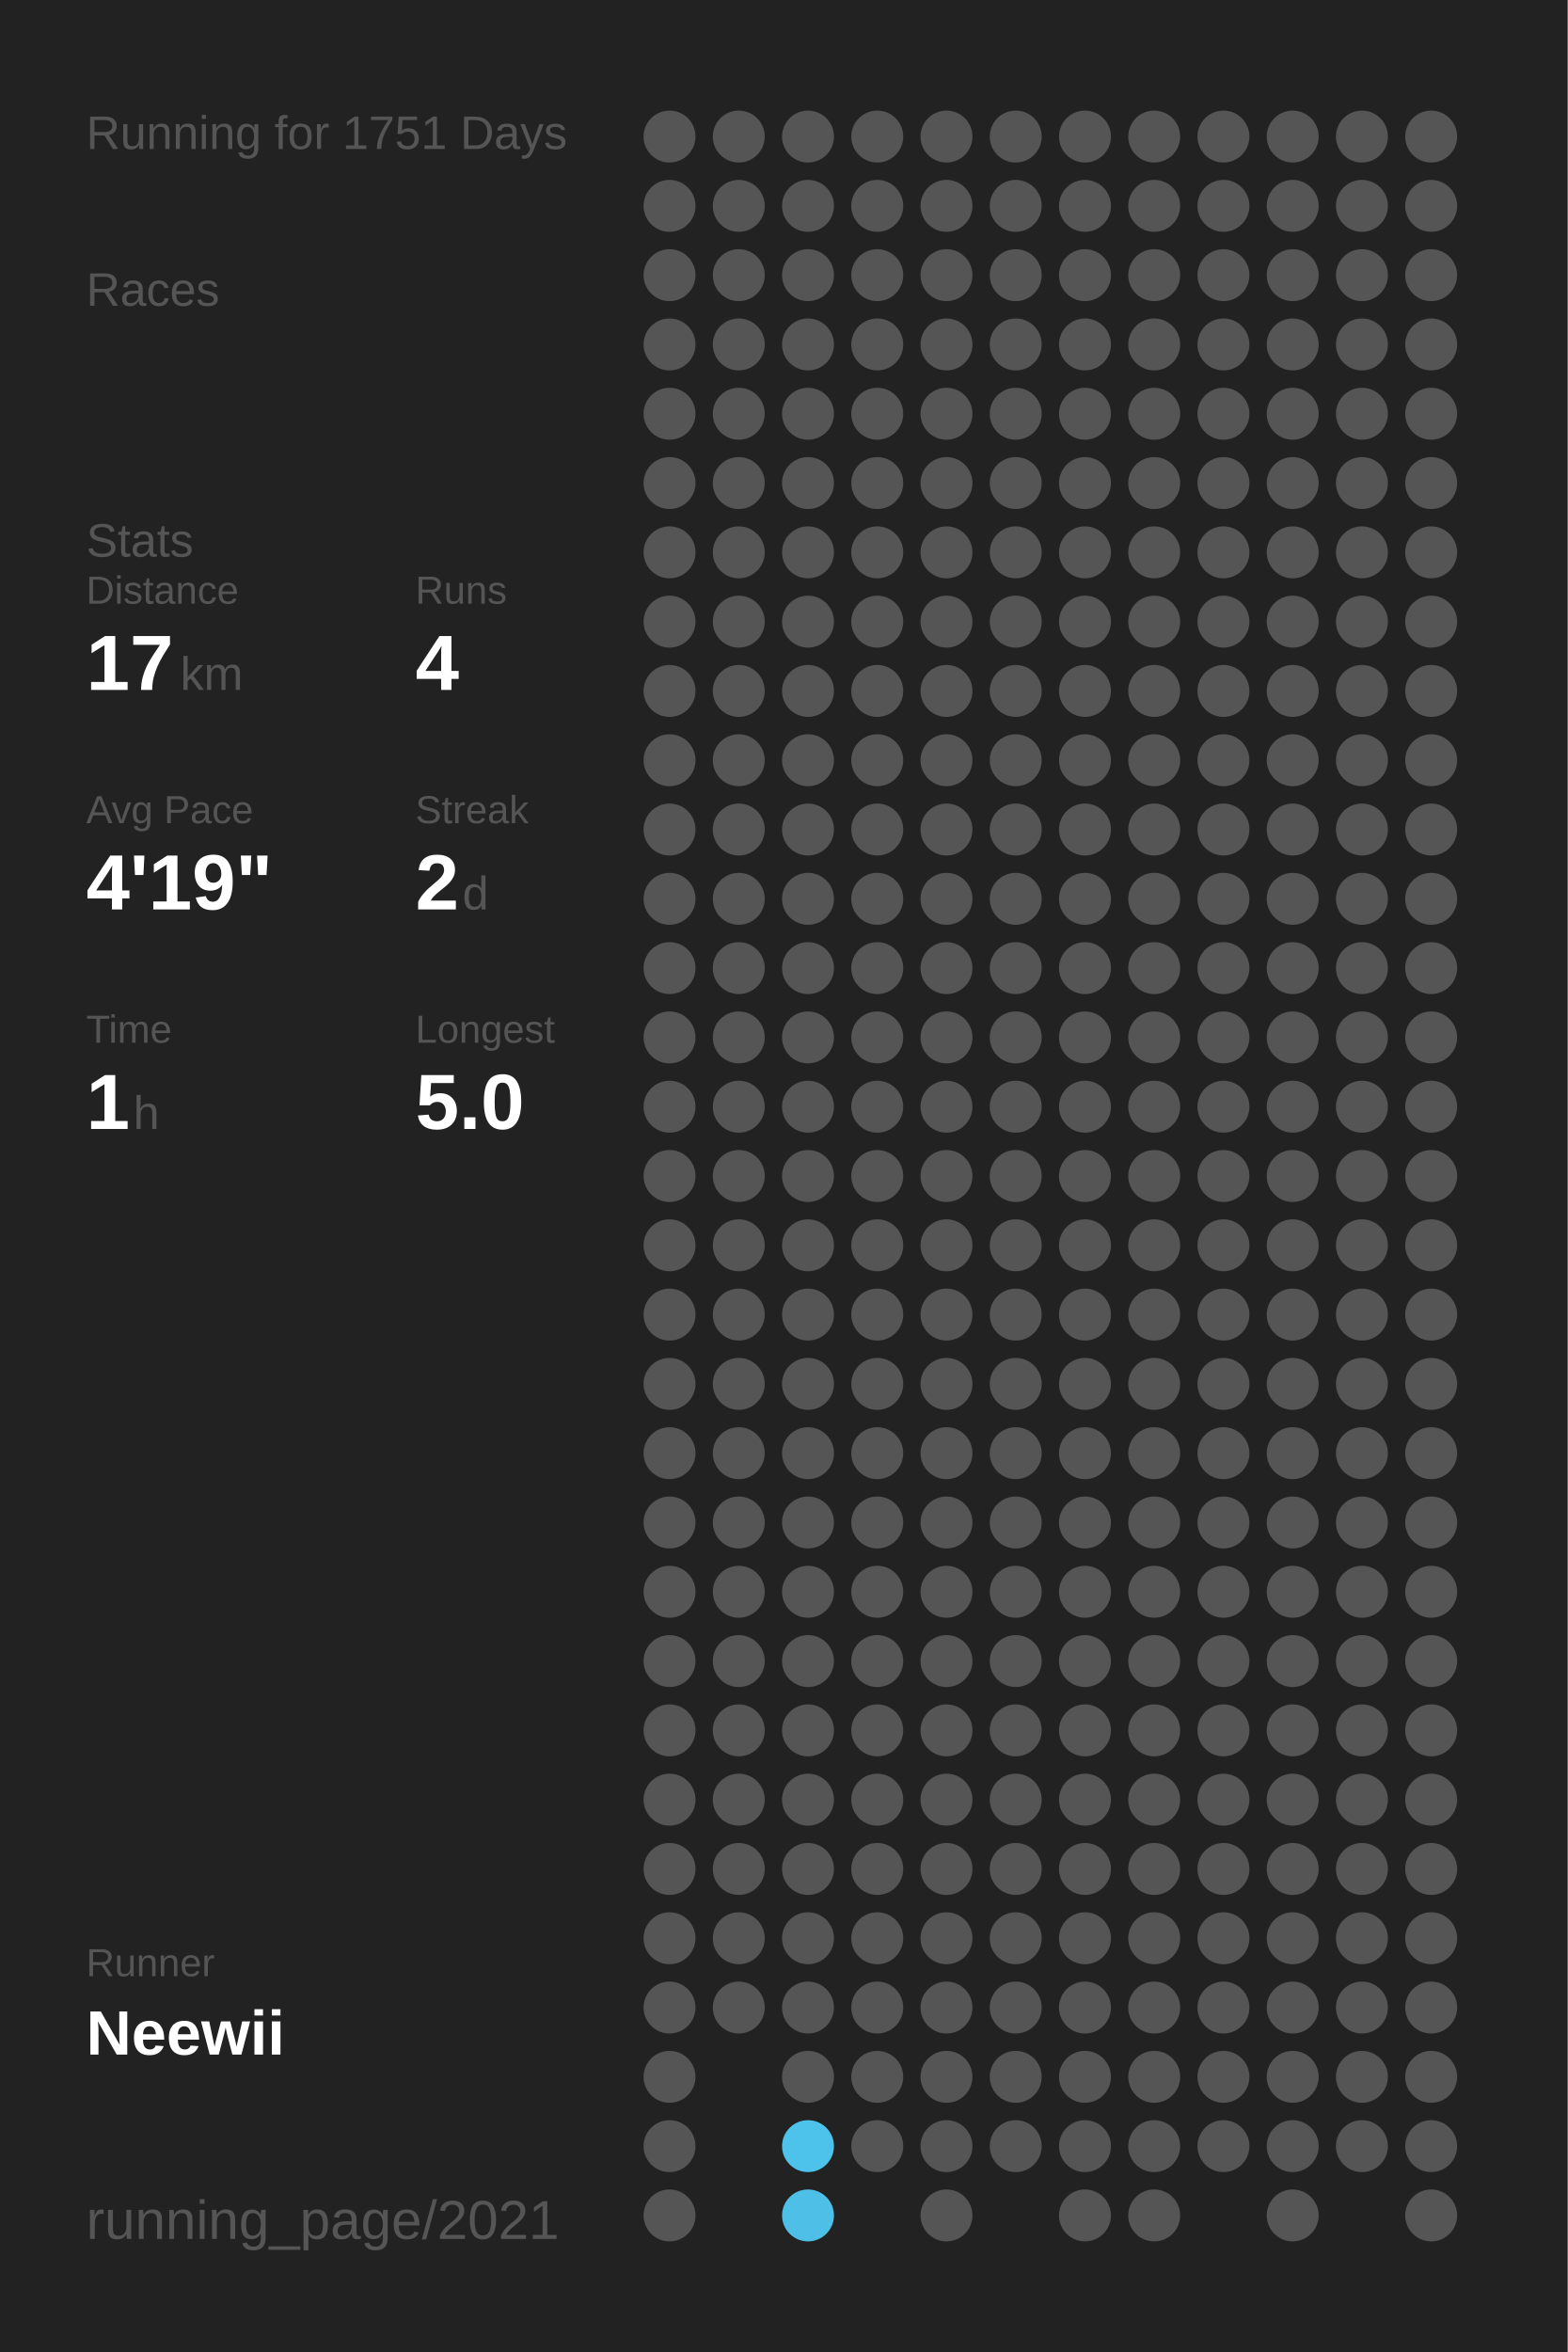
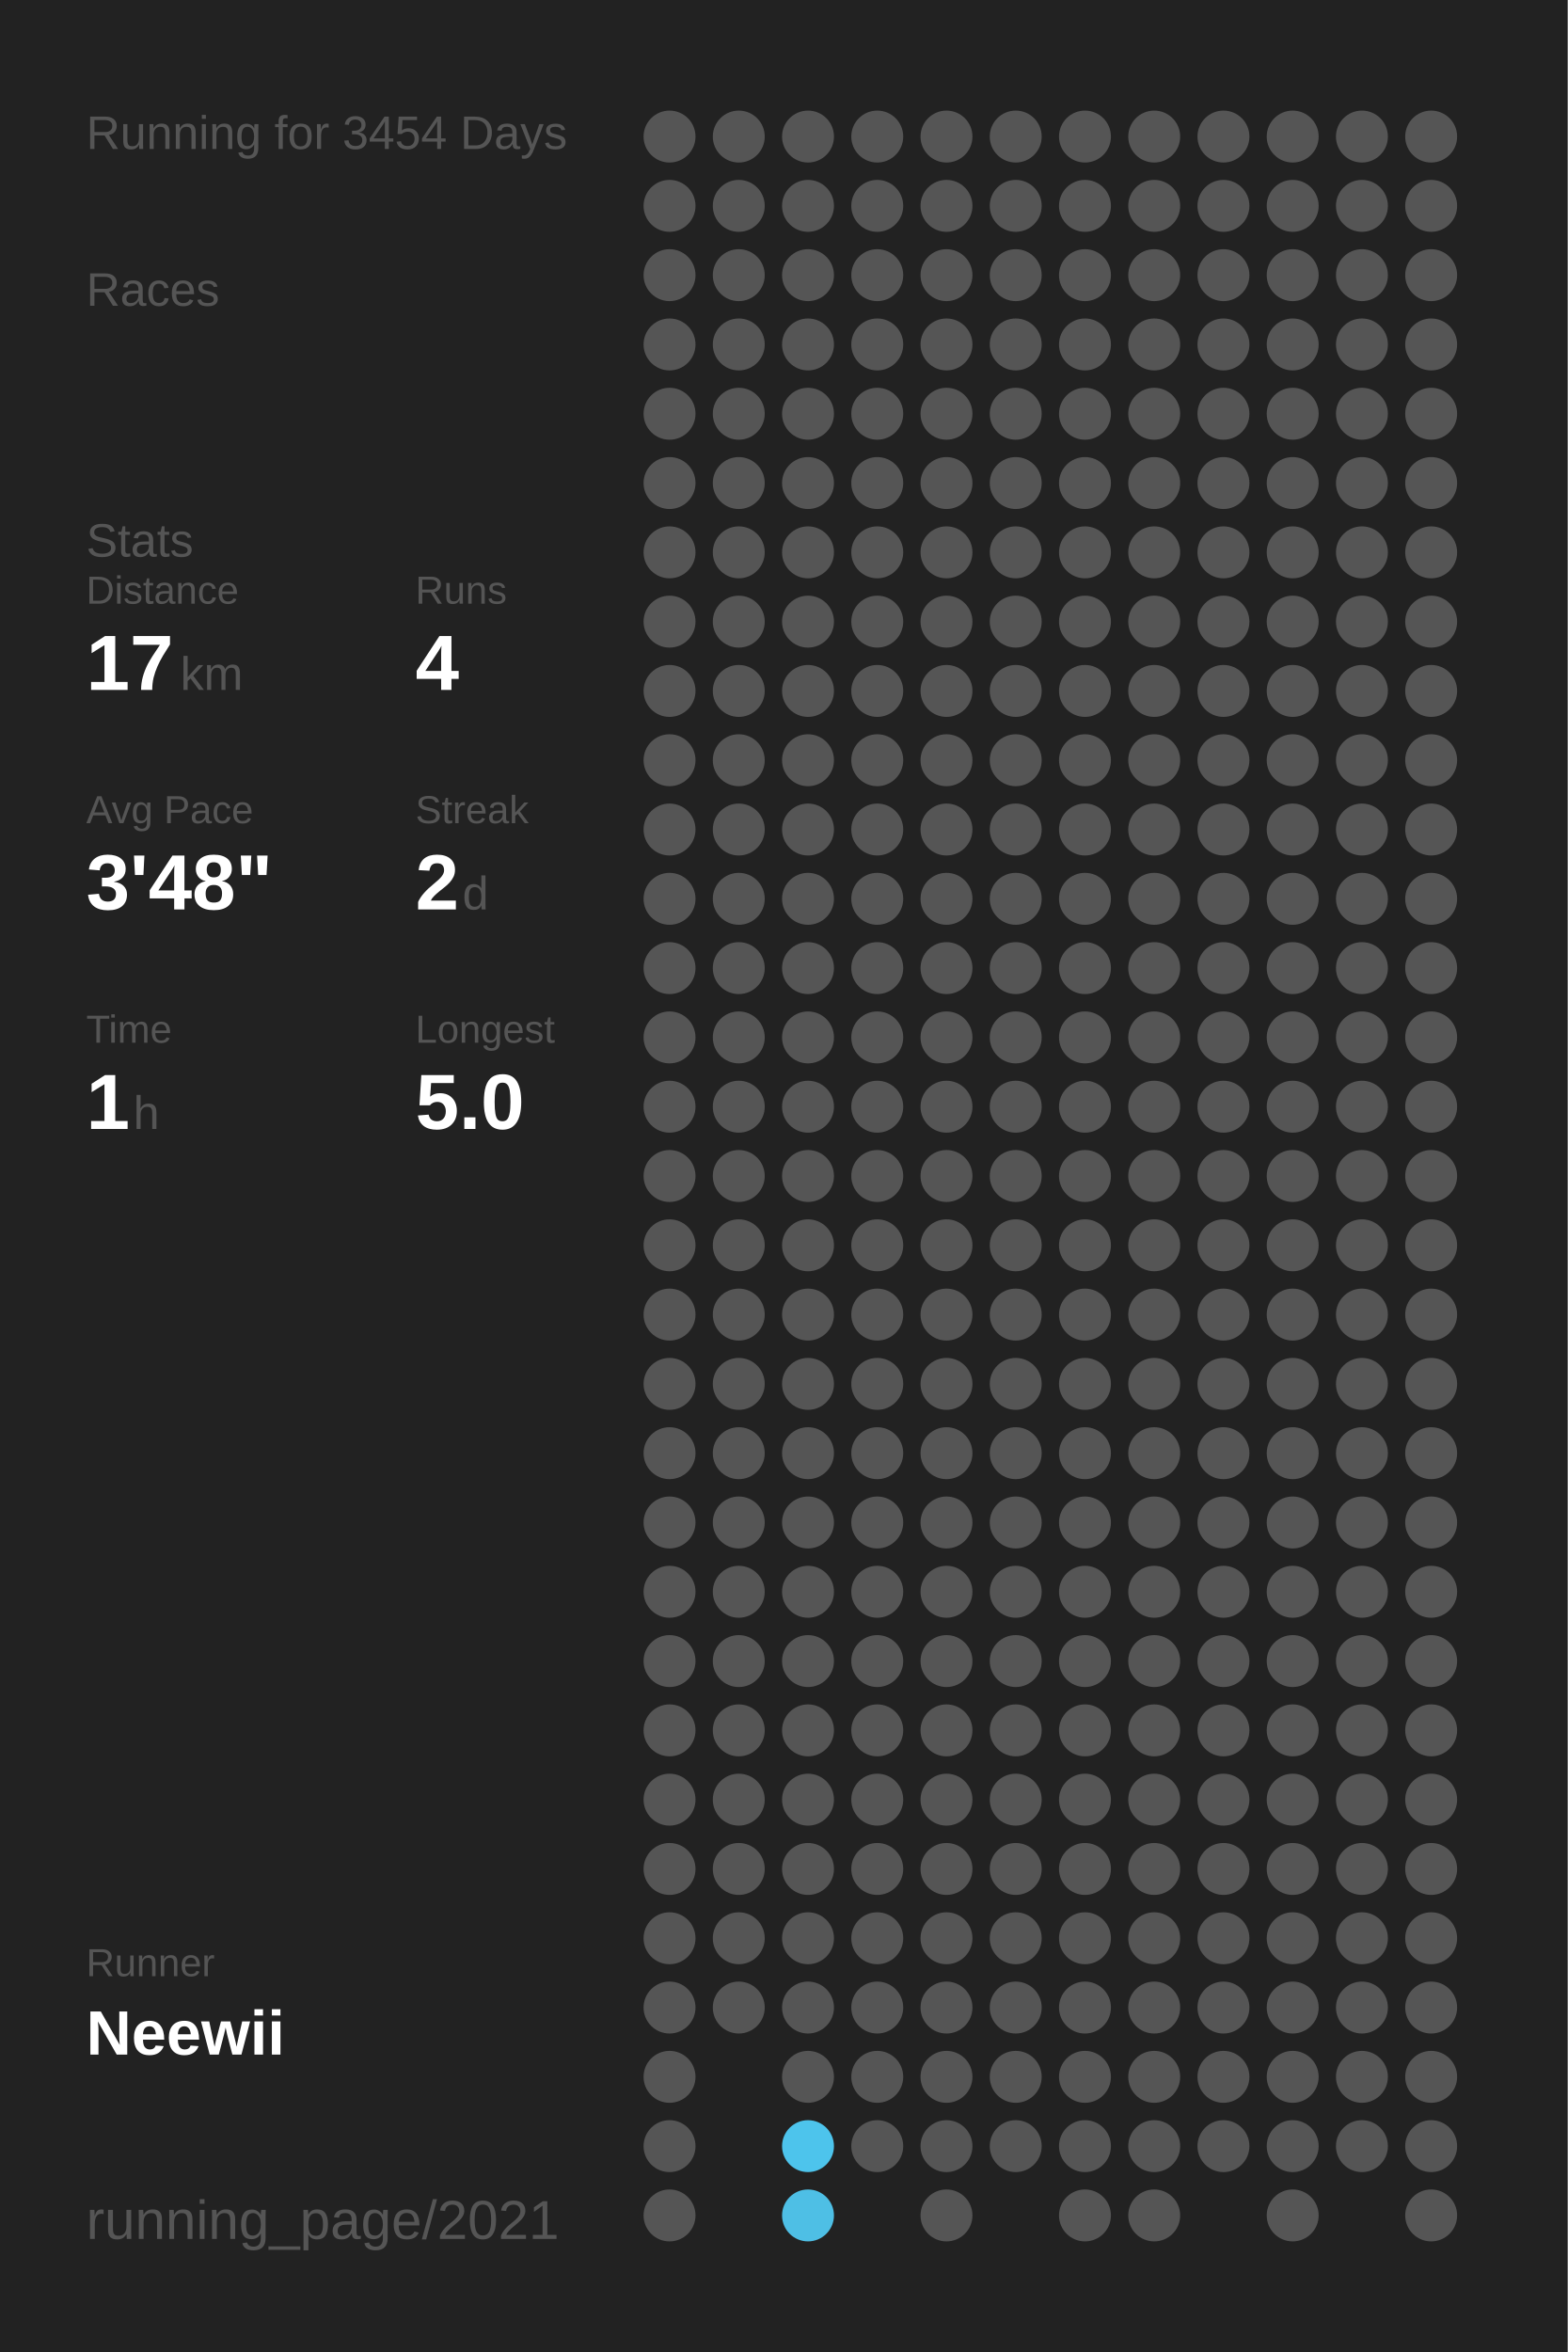
<svg xmlns="http://www.w3.org/2000/svg" baseProfile="full" height="300mm" version="1.1" viewBox="0,0,200,300" width="200mm">
  <defs />
  <rect fill="#222222" height="300" width="200" x="0" y="0" />
-   <text fill="#555555" style="font-size:6px; font-family:Arial;" x="11" y="19">Running for 1751 Days</text>
+   <text fill="#555555" style="font-size:6px; font-family:Arial;" x="11" y="19">Running for 3454 Days</text>
  <text fill="#555555" style="font-size:6px; font-family:Arial;" x="11" y="39">Races</text>
  <text fill="#555555" style="font-size:6px; font-family:Arial;" x="11" y="71">Stats</text>
  <text fill="#555555" style="font-size:5px; font-family:Arial;" x="11" y="77">Distance</text>
  <text fill="#FFFFFF" style="font-size:10px; font-family:Arial; font-weight:bold;" x="11" y="88">17</text>
  <text fill="#555555" style="font-size:6px; font-family:Arial;" x="23" y="88">km</text>
  <text fill="#555555" style="font-size:5px; font-family:Arial;" x="53" y="77">Runs</text>
  <text fill="#FFFFFF" style="font-size:10px; font-family:Arial; font-weight:bold;" x="53" y="88">4</text>
  <text fill="#555555" style="font-size:5px; font-family:Arial;" x="11" y="105">Avg Pace</text>
-   <text fill="#FFFFFF" style="font-size:10px; font-family:Arial; font-weight:bold;" x="11" y="116">4'19"</text>
+   <text fill="#FFFFFF" style="font-size:10px; font-family:Arial; font-weight:bold;" x="11" y="116">3'48"</text>
  <text fill="#555555" style="font-size:5px; font-family:Arial;" x="53" y="105">Streak</text>
  <text fill="#FFFFFF" style="font-size:10px; font-family:Arial; font-weight:bold;" x="53" y="116">2</text>
  <text fill="#555555" style="font-size:6px; font-family:Arial;" x="59" y="116">d</text>
  <text fill="#555555" style="font-size:5px; font-family:Arial;" x="11" y="133">Time</text>
  <text fill="#FFFFFF" style="font-size:10px; font-family:Arial; font-weight:bold;" x="11" y="144">1</text>
  <text fill="#555555" style="font-size:6px; font-family:Arial;" x="17" y="144">h</text>
  <text fill="#555555" style="font-size:5px; font-family:Arial;" x="53" y="133">Longest</text>
  <text fill="#FFFFFF" style="font-size:10px; font-family:Arial; font-weight:bold;" x="53" y="144">5.0</text>
  <text fill="#555555" style="font-size:5px; font-family:Arial;" x="11" y="252.065">Runner</text>
  <text fill="#FFFFFF" style="font-size:8px; font-family:Arial; font-weight:bold;" x="11" y="262.065">Neewii</text>
  <text fill="#555555" style="font-size:7px; font-family:Arial;" x="11" y="285.581">running_page/2021</text>
  <circle cx="85.417" cy="17.419" fill="#555555" r="3.312" />
  <circle cx="85.417" cy="26.258" fill="#555555" r="3.312" />
  <circle cx="85.417" cy="35.097" fill="#555555" r="3.312" />
  <circle cx="85.417" cy="43.935" fill="#555555" r="3.312" />
  <circle cx="85.417" cy="52.774" fill="#555555" r="3.312" />
  <circle cx="85.417" cy="61.613" fill="#555555" r="3.312" />
  <circle cx="85.417" cy="70.452" fill="#555555" r="3.312" />
  <circle cx="85.417" cy="79.29" fill="#555555" r="3.312" />
  <circle cx="85.417" cy="88.129" fill="#555555" r="3.312" />
  <circle cx="85.417" cy="96.968" fill="#555555" r="3.312" />
  <circle cx="85.417" cy="105.806" fill="#555555" r="3.312" />
  <circle cx="85.417" cy="114.645" fill="#555555" r="3.312" />
  <circle cx="85.417" cy="123.484" fill="#555555" r="3.312" />
  <circle cx="85.417" cy="132.323" fill="#555555" r="3.312" />
  <circle cx="85.417" cy="141.161" fill="#555555" r="3.312" />
  <circle cx="85.417" cy="150" fill="#555555" r="3.312" />
  <circle cx="85.417" cy="158.839" fill="#555555" r="3.312" />
  <circle cx="85.417" cy="167.677" fill="#555555" r="3.312" />
  <circle cx="85.417" cy="176.516" fill="#555555" r="3.312" />
  <circle cx="85.417" cy="185.355" fill="#555555" r="3.312" />
  <circle cx="85.417" cy="194.194" fill="#555555" r="3.312" />
  <circle cx="85.417" cy="203.032" fill="#555555" r="3.312" />
  <circle cx="85.417" cy="211.871" fill="#555555" r="3.312" />
  <circle cx="85.417" cy="220.71" fill="#555555" r="3.312" />
  <circle cx="85.417" cy="229.548" fill="#555555" r="3.312" />
  <circle cx="85.417" cy="238.387" fill="#555555" r="3.312" />
  <circle cx="85.417" cy="247.226" fill="#555555" r="3.312" />
  <circle cx="85.417" cy="256.065" fill="#555555" r="3.312" />
  <circle cx="85.417" cy="264.903" fill="#555555" r="3.312" />
  <circle cx="85.417" cy="273.742" fill="#555555" r="3.312" />
  <circle cx="85.417" cy="282.581" fill="#555555" r="3.312" />
  <circle cx="94.25" cy="17.419" fill="#555555" r="3.312" />
  <circle cx="94.25" cy="26.258" fill="#555555" r="3.312" />
  <circle cx="94.25" cy="35.097" fill="#555555" r="3.312" />
  <circle cx="94.25" cy="43.935" fill="#555555" r="3.312" />
  <circle cx="94.25" cy="52.774" fill="#555555" r="3.312" />
  <circle cx="94.25" cy="61.613" fill="#555555" r="3.312" />
  <circle cx="94.25" cy="70.452" fill="#555555" r="3.312" />
  <circle cx="94.25" cy="79.29" fill="#555555" r="3.312" />
  <circle cx="94.25" cy="88.129" fill="#555555" r="3.312" />
  <circle cx="94.25" cy="96.968" fill="#555555" r="3.312" />
  <circle cx="94.25" cy="105.806" fill="#555555" r="3.312" />
  <circle cx="94.25" cy="114.645" fill="#555555" r="3.312" />
  <circle cx="94.25" cy="123.484" fill="#555555" r="3.312" />
  <circle cx="94.25" cy="132.323" fill="#555555" r="3.312" />
  <circle cx="94.25" cy="141.161" fill="#555555" r="3.312" />
  <circle cx="94.25" cy="150" fill="#555555" r="3.312" />
  <circle cx="94.25" cy="158.839" fill="#555555" r="3.312" />
  <circle cx="94.25" cy="167.677" fill="#555555" r="3.312" />
  <circle cx="94.25" cy="176.516" fill="#555555" r="3.312" />
  <circle cx="94.25" cy="185.355" fill="#555555" r="3.312" />
  <circle cx="94.25" cy="194.194" fill="#555555" r="3.312" />
  <circle cx="94.25" cy="203.032" fill="#555555" r="3.312" />
  <circle cx="94.25" cy="211.871" fill="#555555" r="3.312" />
  <circle cx="94.25" cy="220.71" fill="#555555" r="3.312" />
  <circle cx="94.25" cy="229.548" fill="#555555" r="3.312" />
  <circle cx="94.25" cy="238.387" fill="#555555" r="3.312" />
  <circle cx="94.25" cy="247.226" fill="#555555" r="3.312" />
  <circle cx="94.25" cy="256.065" fill="#555555" r="3.312" />
  <circle cx="103.083" cy="17.419" fill="#555555" r="3.312" />
  <circle cx="103.083" cy="26.258" fill="#555555" r="3.312" />
  <circle cx="103.083" cy="35.097" fill="#555555" r="3.312" />
  <circle cx="103.083" cy="43.935" fill="#555555" r="3.312" />
  <circle cx="103.083" cy="52.774" fill="#555555" r="3.312" />
  <circle cx="103.083" cy="61.613" fill="#555555" r="3.312" />
  <circle cx="103.083" cy="70.452" fill="#555555" r="3.312" />
  <circle cx="103.083" cy="79.29" fill="#555555" r="3.312" />
  <circle cx="103.083" cy="88.129" fill="#555555" r="3.312" />
  <circle cx="103.083" cy="96.968" fill="#555555" r="3.312" />
  <circle cx="103.083" cy="105.806" fill="#555555" r="3.312" />
  <circle cx="103.083" cy="114.645" fill="#555555" r="3.312" />
  <circle cx="103.083" cy="123.484" fill="#555555" r="3.312" />
  <circle cx="103.083" cy="132.323" fill="#555555" r="3.312" />
  <circle cx="103.083" cy="141.161" fill="#555555" r="3.312" />
  <circle cx="103.083" cy="150" fill="#555555" r="3.312" />
  <circle cx="103.083" cy="158.839" fill="#555555" r="3.312" />
  <circle cx="103.083" cy="167.677" fill="#555555" r="3.312" />
  <circle cx="103.083" cy="176.516" fill="#555555" r="3.312" />
  <circle cx="103.083" cy="185.355" fill="#555555" r="3.312" />
  <circle cx="103.083" cy="194.194" fill="#555555" r="3.312" />
  <circle cx="103.083" cy="203.032" fill="#555555" r="3.312" />
  <circle cx="103.083" cy="211.871" fill="#555555" r="3.312" />
  <circle cx="103.083" cy="220.71" fill="#555555" r="3.312" />
  <circle cx="103.083" cy="229.548" fill="#555555" r="3.312" />
  <circle cx="103.083" cy="238.387" fill="#555555" r="3.312" />
  <circle cx="103.083" cy="247.226" fill="#555555" r="3.312" />
  <circle cx="103.083" cy="256.065" fill="#555555" r="3.312" />
  <circle cx="103.083" cy="264.903" fill="#555555" r="3.312" />
-   <circle cx="103.083" cy="273.742" fill="#4dc3eb" r="3.312" />
-   <circle cx="103.083" cy="282.581" fill="#4ec0e7" r="3.312" />
+   <circle cx="103.083" cy="273.742" fill="#4dc4ec" r="3.312" />
+   <circle cx="103.083" cy="282.581" fill="#4ebfe5" r="3.312" />
  <circle cx="111.917" cy="17.419" fill="#555555" r="3.312" />
  <circle cx="111.917" cy="26.258" fill="#555555" r="3.312" />
  <circle cx="111.917" cy="35.097" fill="#555555" r="3.312" />
  <circle cx="111.917" cy="43.935" fill="#555555" r="3.312" />
  <circle cx="111.917" cy="52.774" fill="#555555" r="3.312" />
  <circle cx="111.917" cy="61.613" fill="#555555" r="3.312" />
  <circle cx="111.917" cy="70.452" fill="#555555" r="3.312" />
  <circle cx="111.917" cy="79.29" fill="#555555" r="3.312" />
  <circle cx="111.917" cy="88.129" fill="#555555" r="3.312" />
  <circle cx="111.917" cy="96.968" fill="#555555" r="3.312" />
  <circle cx="111.917" cy="105.806" fill="#555555" r="3.312" />
  <circle cx="111.917" cy="114.645" fill="#555555" r="3.312" />
  <circle cx="111.917" cy="123.484" fill="#555555" r="3.312" />
  <circle cx="111.917" cy="132.323" fill="#555555" r="3.312" />
  <circle cx="111.917" cy="141.161" fill="#555555" r="3.312" />
  <circle cx="111.917" cy="150" fill="#555555" r="3.312" />
  <circle cx="111.917" cy="158.839" fill="#555555" r="3.312" />
  <circle cx="111.917" cy="167.677" fill="#555555" r="3.312" />
  <circle cx="111.917" cy="176.516" fill="#555555" r="3.312" />
  <circle cx="111.917" cy="185.355" fill="#555555" r="3.312" />
  <circle cx="111.917" cy="194.194" fill="#555555" r="3.312" />
  <circle cx="111.917" cy="203.032" fill="#555555" r="3.312" />
  <circle cx="111.917" cy="211.871" fill="#555555" r="3.312" />
  <circle cx="111.917" cy="220.71" fill="#555555" r="3.312" />
  <circle cx="111.917" cy="229.548" fill="#555555" r="3.312" />
  <circle cx="111.917" cy="238.387" fill="#555555" r="3.312" />
  <circle cx="111.917" cy="247.226" fill="#555555" r="3.312" />
  <circle cx="111.917" cy="256.065" fill="#555555" r="3.312" />
  <circle cx="111.917" cy="264.903" fill="#555555" r="3.312" />
  <circle cx="111.917" cy="273.742" fill="#555555" r="3.312" />
  <circle cx="120.75" cy="17.419" fill="#555555" r="3.312" />
  <circle cx="120.75" cy="26.258" fill="#555555" r="3.312" />
  <circle cx="120.75" cy="35.097" fill="#555555" r="3.312" />
  <circle cx="120.75" cy="43.935" fill="#555555" r="3.312" />
  <circle cx="120.75" cy="52.774" fill="#555555" r="3.312" />
  <circle cx="120.75" cy="61.613" fill="#555555" r="3.312" />
  <circle cx="120.75" cy="70.452" fill="#555555" r="3.312" />
  <circle cx="120.75" cy="79.29" fill="#555555" r="3.312" />
  <circle cx="120.75" cy="88.129" fill="#555555" r="3.312" />
  <circle cx="120.75" cy="96.968" fill="#555555" r="3.312" />
  <circle cx="120.75" cy="105.806" fill="#555555" r="3.312" />
  <circle cx="120.75" cy="114.645" fill="#555555" r="3.312" />
  <circle cx="120.75" cy="123.484" fill="#555555" r="3.312" />
  <circle cx="120.75" cy="132.323" fill="#555555" r="3.312" />
  <circle cx="120.75" cy="141.161" fill="#555555" r="3.312" />
  <circle cx="120.75" cy="150" fill="#555555" r="3.312" />
  <circle cx="120.75" cy="158.839" fill="#555555" r="3.312" />
  <circle cx="120.75" cy="167.677" fill="#555555" r="3.312" />
  <circle cx="120.75" cy="176.516" fill="#555555" r="3.312" />
  <circle cx="120.75" cy="185.355" fill="#555555" r="3.312" />
  <circle cx="120.75" cy="194.194" fill="#555555" r="3.312" />
  <circle cx="120.75" cy="203.032" fill="#555555" r="3.312" />
  <circle cx="120.75" cy="211.871" fill="#555555" r="3.312" />
  <circle cx="120.75" cy="220.71" fill="#555555" r="3.312" />
  <circle cx="120.75" cy="229.548" fill="#555555" r="3.312" />
  <circle cx="120.75" cy="238.387" fill="#555555" r="3.312" />
  <circle cx="120.75" cy="247.226" fill="#555555" r="3.312" />
  <circle cx="120.75" cy="256.065" fill="#555555" r="3.312" />
  <circle cx="120.75" cy="264.903" fill="#555555" r="3.312" />
  <circle cx="120.75" cy="273.742" fill="#555555" r="3.312" />
  <circle cx="120.75" cy="282.581" fill="#555555" r="3.312" />
  <circle cx="129.583" cy="17.419" fill="#555555" r="3.312" />
  <circle cx="129.583" cy="26.258" fill="#555555" r="3.312" />
  <circle cx="129.583" cy="35.097" fill="#555555" r="3.312" />
  <circle cx="129.583" cy="43.935" fill="#555555" r="3.312" />
  <circle cx="129.583" cy="52.774" fill="#555555" r="3.312" />
  <circle cx="129.583" cy="61.613" fill="#555555" r="3.312" />
  <circle cx="129.583" cy="70.452" fill="#555555" r="3.312" />
  <circle cx="129.583" cy="79.29" fill="#555555" r="3.312" />
  <circle cx="129.583" cy="88.129" fill="#555555" r="3.312" />
  <circle cx="129.583" cy="96.968" fill="#555555" r="3.312" />
  <circle cx="129.583" cy="105.806" fill="#555555" r="3.312" />
  <circle cx="129.583" cy="114.645" fill="#555555" r="3.312" />
  <circle cx="129.583" cy="123.484" fill="#555555" r="3.312" />
  <circle cx="129.583" cy="132.323" fill="#555555" r="3.312" />
  <circle cx="129.583" cy="141.161" fill="#555555" r="3.312" />
  <circle cx="129.583" cy="150" fill="#555555" r="3.312" />
  <circle cx="129.583" cy="158.839" fill="#555555" r="3.312" />
  <circle cx="129.583" cy="167.677" fill="#555555" r="3.312" />
  <circle cx="129.583" cy="176.516" fill="#555555" r="3.312" />
  <circle cx="129.583" cy="185.355" fill="#555555" r="3.312" />
  <circle cx="129.583" cy="194.194" fill="#555555" r="3.312" />
  <circle cx="129.583" cy="203.032" fill="#555555" r="3.312" />
  <circle cx="129.583" cy="211.871" fill="#555555" r="3.312" />
  <circle cx="129.583" cy="220.71" fill="#555555" r="3.312" />
  <circle cx="129.583" cy="229.548" fill="#555555" r="3.312" />
  <circle cx="129.583" cy="238.387" fill="#555555" r="3.312" />
  <circle cx="129.583" cy="247.226" fill="#555555" r="3.312" />
  <circle cx="129.583" cy="256.065" fill="#555555" r="3.312" />
  <circle cx="129.583" cy="264.903" fill="#555555" r="3.312" />
  <circle cx="129.583" cy="273.742" fill="#555555" r="3.312" />
  <circle cx="138.417" cy="17.419" fill="#555555" r="3.312" />
  <circle cx="138.417" cy="26.258" fill="#555555" r="3.312" />
  <circle cx="138.417" cy="35.097" fill="#555555" r="3.312" />
  <circle cx="138.417" cy="43.935" fill="#555555" r="3.312" />
  <circle cx="138.417" cy="52.774" fill="#555555" r="3.312" />
  <circle cx="138.417" cy="61.613" fill="#555555" r="3.312" />
  <circle cx="138.417" cy="70.452" fill="#555555" r="3.312" />
  <circle cx="138.417" cy="79.29" fill="#555555" r="3.312" />
  <circle cx="138.417" cy="88.129" fill="#555555" r="3.312" />
  <circle cx="138.417" cy="96.968" fill="#555555" r="3.312" />
  <circle cx="138.417" cy="105.806" fill="#555555" r="3.312" />
  <circle cx="138.417" cy="114.645" fill="#555555" r="3.312" />
  <circle cx="138.417" cy="123.484" fill="#555555" r="3.312" />
  <circle cx="138.417" cy="132.323" fill="#555555" r="3.312" />
  <circle cx="138.417" cy="141.161" fill="#555555" r="3.312" />
  <circle cx="138.417" cy="150" fill="#555555" r="3.312" />
  <circle cx="138.417" cy="158.839" fill="#555555" r="3.312" />
  <circle cx="138.417" cy="167.677" fill="#555555" r="3.312" />
  <circle cx="138.417" cy="176.516" fill="#555555" r="3.312" />
  <circle cx="138.417" cy="185.355" fill="#555555" r="3.312" />
  <circle cx="138.417" cy="194.194" fill="#555555" r="3.312" />
  <circle cx="138.417" cy="203.032" fill="#555555" r="3.312" />
  <circle cx="138.417" cy="211.871" fill="#555555" r="3.312" />
  <circle cx="138.417" cy="220.71" fill="#555555" r="3.312" />
  <circle cx="138.417" cy="229.548" fill="#555555" r="3.312" />
  <circle cx="138.417" cy="238.387" fill="#555555" r="3.312" />
  <circle cx="138.417" cy="247.226" fill="#555555" r="3.312" />
  <circle cx="138.417" cy="256.065" fill="#555555" r="3.312" />
  <circle cx="138.417" cy="264.903" fill="#555555" r="3.312" />
  <circle cx="138.417" cy="273.742" fill="#555555" r="3.312" />
  <circle cx="138.417" cy="282.581" fill="#555555" r="3.312" />
  <circle cx="147.25" cy="17.419" fill="#555555" r="3.312" />
  <circle cx="147.25" cy="26.258" fill="#555555" r="3.312" />
  <circle cx="147.25" cy="35.097" fill="#555555" r="3.312" />
  <circle cx="147.25" cy="43.935" fill="#555555" r="3.312" />
  <circle cx="147.25" cy="52.774" fill="#555555" r="3.312" />
  <circle cx="147.25" cy="61.613" fill="#555555" r="3.312" />
  <circle cx="147.25" cy="70.452" fill="#555555" r="3.312" />
  <circle cx="147.25" cy="79.29" fill="#555555" r="3.312" />
  <circle cx="147.25" cy="88.129" fill="#555555" r="3.312" />
  <circle cx="147.25" cy="96.968" fill="#555555" r="3.312" />
  <circle cx="147.25" cy="105.806" fill="#555555" r="3.312" />
  <circle cx="147.25" cy="114.645" fill="#555555" r="3.312" />
  <circle cx="147.25" cy="123.484" fill="#555555" r="3.312" />
  <circle cx="147.25" cy="132.323" fill="#555555" r="3.312" />
  <circle cx="147.25" cy="141.161" fill="#555555" r="3.312" />
  <circle cx="147.25" cy="150" fill="#555555" r="3.312" />
  <circle cx="147.25" cy="158.839" fill="#555555" r="3.312" />
  <circle cx="147.25" cy="167.677" fill="#555555" r="3.312" />
  <circle cx="147.25" cy="176.516" fill="#555555" r="3.312" />
  <circle cx="147.25" cy="185.355" fill="#555555" r="3.312" />
  <circle cx="147.25" cy="194.194" fill="#555555" r="3.312" />
  <circle cx="147.25" cy="203.032" fill="#555555" r="3.312" />
  <circle cx="147.25" cy="211.871" fill="#555555" r="3.312" />
  <circle cx="147.25" cy="220.71" fill="#555555" r="3.312" />
  <circle cx="147.25" cy="229.548" fill="#555555" r="3.312" />
  <circle cx="147.25" cy="238.387" fill="#555555" r="3.312" />
  <circle cx="147.25" cy="247.226" fill="#555555" r="3.312" />
  <circle cx="147.25" cy="256.065" fill="#555555" r="3.312" />
  <circle cx="147.25" cy="264.903" fill="#555555" r="3.312" />
  <circle cx="147.25" cy="273.742" fill="#555555" r="3.312" />
  <circle cx="147.25" cy="282.581" fill="#555555" r="3.312" />
  <circle cx="156.083" cy="17.419" fill="#555555" r="3.312" />
  <circle cx="156.083" cy="26.258" fill="#555555" r="3.312" />
  <circle cx="156.083" cy="35.097" fill="#555555" r="3.312" />
  <circle cx="156.083" cy="43.935" fill="#555555" r="3.312" />
  <circle cx="156.083" cy="52.774" fill="#555555" r="3.312" />
  <circle cx="156.083" cy="61.613" fill="#555555" r="3.312" />
  <circle cx="156.083" cy="70.452" fill="#555555" r="3.312" />
  <circle cx="156.083" cy="79.29" fill="#555555" r="3.312" />
  <circle cx="156.083" cy="88.129" fill="#555555" r="3.312" />
  <circle cx="156.083" cy="96.968" fill="#555555" r="3.312" />
  <circle cx="156.083" cy="105.806" fill="#555555" r="3.312" />
  <circle cx="156.083" cy="114.645" fill="#555555" r="3.312" />
  <circle cx="156.083" cy="123.484" fill="#555555" r="3.312" />
  <circle cx="156.083" cy="132.323" fill="#555555" r="3.312" />
  <circle cx="156.083" cy="141.161" fill="#555555" r="3.312" />
  <circle cx="156.083" cy="150" fill="#555555" r="3.312" />
  <circle cx="156.083" cy="158.839" fill="#555555" r="3.312" />
  <circle cx="156.083" cy="167.677" fill="#555555" r="3.312" />
  <circle cx="156.083" cy="176.516" fill="#555555" r="3.312" />
  <circle cx="156.083" cy="185.355" fill="#555555" r="3.312" />
  <circle cx="156.083" cy="194.194" fill="#555555" r="3.312" />
  <circle cx="156.083" cy="203.032" fill="#555555" r="3.312" />
  <circle cx="156.083" cy="211.871" fill="#555555" r="3.312" />
  <circle cx="156.083" cy="220.71" fill="#555555" r="3.312" />
  <circle cx="156.083" cy="229.548" fill="#555555" r="3.312" />
  <circle cx="156.083" cy="238.387" fill="#555555" r="3.312" />
  <circle cx="156.083" cy="247.226" fill="#555555" r="3.312" />
  <circle cx="156.083" cy="256.065" fill="#555555" r="3.312" />
  <circle cx="156.083" cy="264.903" fill="#555555" r="3.312" />
  <circle cx="156.083" cy="273.742" fill="#555555" r="3.312" />
  <circle cx="164.917" cy="17.419" fill="#555555" r="3.312" />
  <circle cx="164.917" cy="26.258" fill="#555555" r="3.312" />
  <circle cx="164.917" cy="35.097" fill="#555555" r="3.312" />
  <circle cx="164.917" cy="43.935" fill="#555555" r="3.312" />
  <circle cx="164.917" cy="52.774" fill="#555555" r="3.312" />
  <circle cx="164.917" cy="61.613" fill="#555555" r="3.312" />
  <circle cx="164.917" cy="70.452" fill="#555555" r="3.312" />
  <circle cx="164.917" cy="79.29" fill="#555555" r="3.312" />
  <circle cx="164.917" cy="88.129" fill="#555555" r="3.312" />
  <circle cx="164.917" cy="96.968" fill="#555555" r="3.312" />
  <circle cx="164.917" cy="105.806" fill="#555555" r="3.312" />
  <circle cx="164.917" cy="114.645" fill="#555555" r="3.312" />
  <circle cx="164.917" cy="123.484" fill="#555555" r="3.312" />
  <circle cx="164.917" cy="132.323" fill="#555555" r="3.312" />
  <circle cx="164.917" cy="141.161" fill="#555555" r="3.312" />
  <circle cx="164.917" cy="150" fill="#555555" r="3.312" />
  <circle cx="164.917" cy="158.839" fill="#555555" r="3.312" />
  <circle cx="164.917" cy="167.677" fill="#555555" r="3.312" />
  <circle cx="164.917" cy="176.516" fill="#555555" r="3.312" />
  <circle cx="164.917" cy="185.355" fill="#555555" r="3.312" />
  <circle cx="164.917" cy="194.194" fill="#555555" r="3.312" />
  <circle cx="164.917" cy="203.032" fill="#555555" r="3.312" />
  <circle cx="164.917" cy="211.871" fill="#555555" r="3.312" />
  <circle cx="164.917" cy="220.71" fill="#555555" r="3.312" />
  <circle cx="164.917" cy="229.548" fill="#555555" r="3.312" />
  <circle cx="164.917" cy="238.387" fill="#555555" r="3.312" />
  <circle cx="164.917" cy="247.226" fill="#555555" r="3.312" />
  <circle cx="164.917" cy="256.065" fill="#555555" r="3.312" />
  <circle cx="164.917" cy="264.903" fill="#555555" r="3.312" />
  <circle cx="164.917" cy="273.742" fill="#555555" r="3.312" />
  <circle cx="164.917" cy="282.581" fill="#555555" r="3.312" />
  <circle cx="173.75" cy="17.419" fill="#555555" r="3.312" />
  <circle cx="173.75" cy="26.258" fill="#555555" r="3.312" />
  <circle cx="173.75" cy="35.097" fill="#555555" r="3.312" />
  <circle cx="173.75" cy="43.935" fill="#555555" r="3.312" />
  <circle cx="173.75" cy="52.774" fill="#555555" r="3.312" />
  <circle cx="173.75" cy="61.613" fill="#555555" r="3.312" />
  <circle cx="173.75" cy="70.452" fill="#555555" r="3.312" />
  <circle cx="173.75" cy="79.29" fill="#555555" r="3.312" />
  <circle cx="173.75" cy="88.129" fill="#555555" r="3.312" />
  <circle cx="173.75" cy="96.968" fill="#555555" r="3.312" />
  <circle cx="173.75" cy="105.806" fill="#555555" r="3.312" />
  <circle cx="173.75" cy="114.645" fill="#555555" r="3.312" />
  <circle cx="173.75" cy="123.484" fill="#555555" r="3.312" />
  <circle cx="173.75" cy="132.323" fill="#555555" r="3.312" />
  <circle cx="173.75" cy="141.161" fill="#555555" r="3.312" />
  <circle cx="173.75" cy="150" fill="#555555" r="3.312" />
  <circle cx="173.75" cy="158.839" fill="#555555" r="3.312" />
  <circle cx="173.75" cy="167.677" fill="#555555" r="3.312" />
  <circle cx="173.75" cy="176.516" fill="#555555" r="3.312" />
  <circle cx="173.75" cy="185.355" fill="#555555" r="3.312" />
  <circle cx="173.75" cy="194.194" fill="#555555" r="3.312" />
  <circle cx="173.75" cy="203.032" fill="#555555" r="3.312" />
  <circle cx="173.75" cy="211.871" fill="#555555" r="3.312" />
  <circle cx="173.75" cy="220.71" fill="#555555" r="3.312" />
  <circle cx="173.75" cy="229.548" fill="#555555" r="3.312" />
  <circle cx="173.75" cy="238.387" fill="#555555" r="3.312" />
  <circle cx="173.75" cy="247.226" fill="#555555" r="3.312" />
  <circle cx="173.75" cy="256.065" fill="#555555" r="3.312" />
  <circle cx="173.75" cy="264.903" fill="#555555" r="3.312" />
  <circle cx="173.75" cy="273.742" fill="#555555" r="3.312" />
  <circle cx="182.583" cy="17.419" fill="#555555" r="3.312" />
  <circle cx="182.583" cy="26.258" fill="#555555" r="3.312" />
  <circle cx="182.583" cy="35.097" fill="#555555" r="3.312" />
  <circle cx="182.583" cy="43.935" fill="#555555" r="3.312" />
  <circle cx="182.583" cy="52.774" fill="#555555" r="3.312" />
  <circle cx="182.583" cy="61.613" fill="#555555" r="3.312" />
  <circle cx="182.583" cy="70.452" fill="#555555" r="3.312" />
  <circle cx="182.583" cy="79.29" fill="#555555" r="3.312" />
  <circle cx="182.583" cy="88.129" fill="#555555" r="3.312" />
  <circle cx="182.583" cy="96.968" fill="#555555" r="3.312" />
  <circle cx="182.583" cy="105.806" fill="#555555" r="3.312" />
  <circle cx="182.583" cy="114.645" fill="#555555" r="3.312" />
  <circle cx="182.583" cy="123.484" fill="#555555" r="3.312" />
  <circle cx="182.583" cy="132.323" fill="#555555" r="3.312" />
  <circle cx="182.583" cy="141.161" fill="#555555" r="3.312" />
  <circle cx="182.583" cy="150" fill="#555555" r="3.312" />
  <circle cx="182.583" cy="158.839" fill="#555555" r="3.312" />
  <circle cx="182.583" cy="167.677" fill="#555555" r="3.312" />
  <circle cx="182.583" cy="176.516" fill="#555555" r="3.312" />
  <circle cx="182.583" cy="185.355" fill="#555555" r="3.312" />
  <circle cx="182.583" cy="194.194" fill="#555555" r="3.312" />
  <circle cx="182.583" cy="203.032" fill="#555555" r="3.312" />
  <circle cx="182.583" cy="211.871" fill="#555555" r="3.312" />
  <circle cx="182.583" cy="220.71" fill="#555555" r="3.312" />
  <circle cx="182.583" cy="229.548" fill="#555555" r="3.312" />
  <circle cx="182.583" cy="238.387" fill="#555555" r="3.312" />
  <circle cx="182.583" cy="247.226" fill="#555555" r="3.312" />
  <circle cx="182.583" cy="256.065" fill="#555555" r="3.312" />
  <circle cx="182.583" cy="264.903" fill="#555555" r="3.312" />
  <circle cx="182.583" cy="273.742" fill="#555555" r="3.312" />
  <circle cx="182.583" cy="282.581" fill="#555555" r="3.312" />
</svg>
